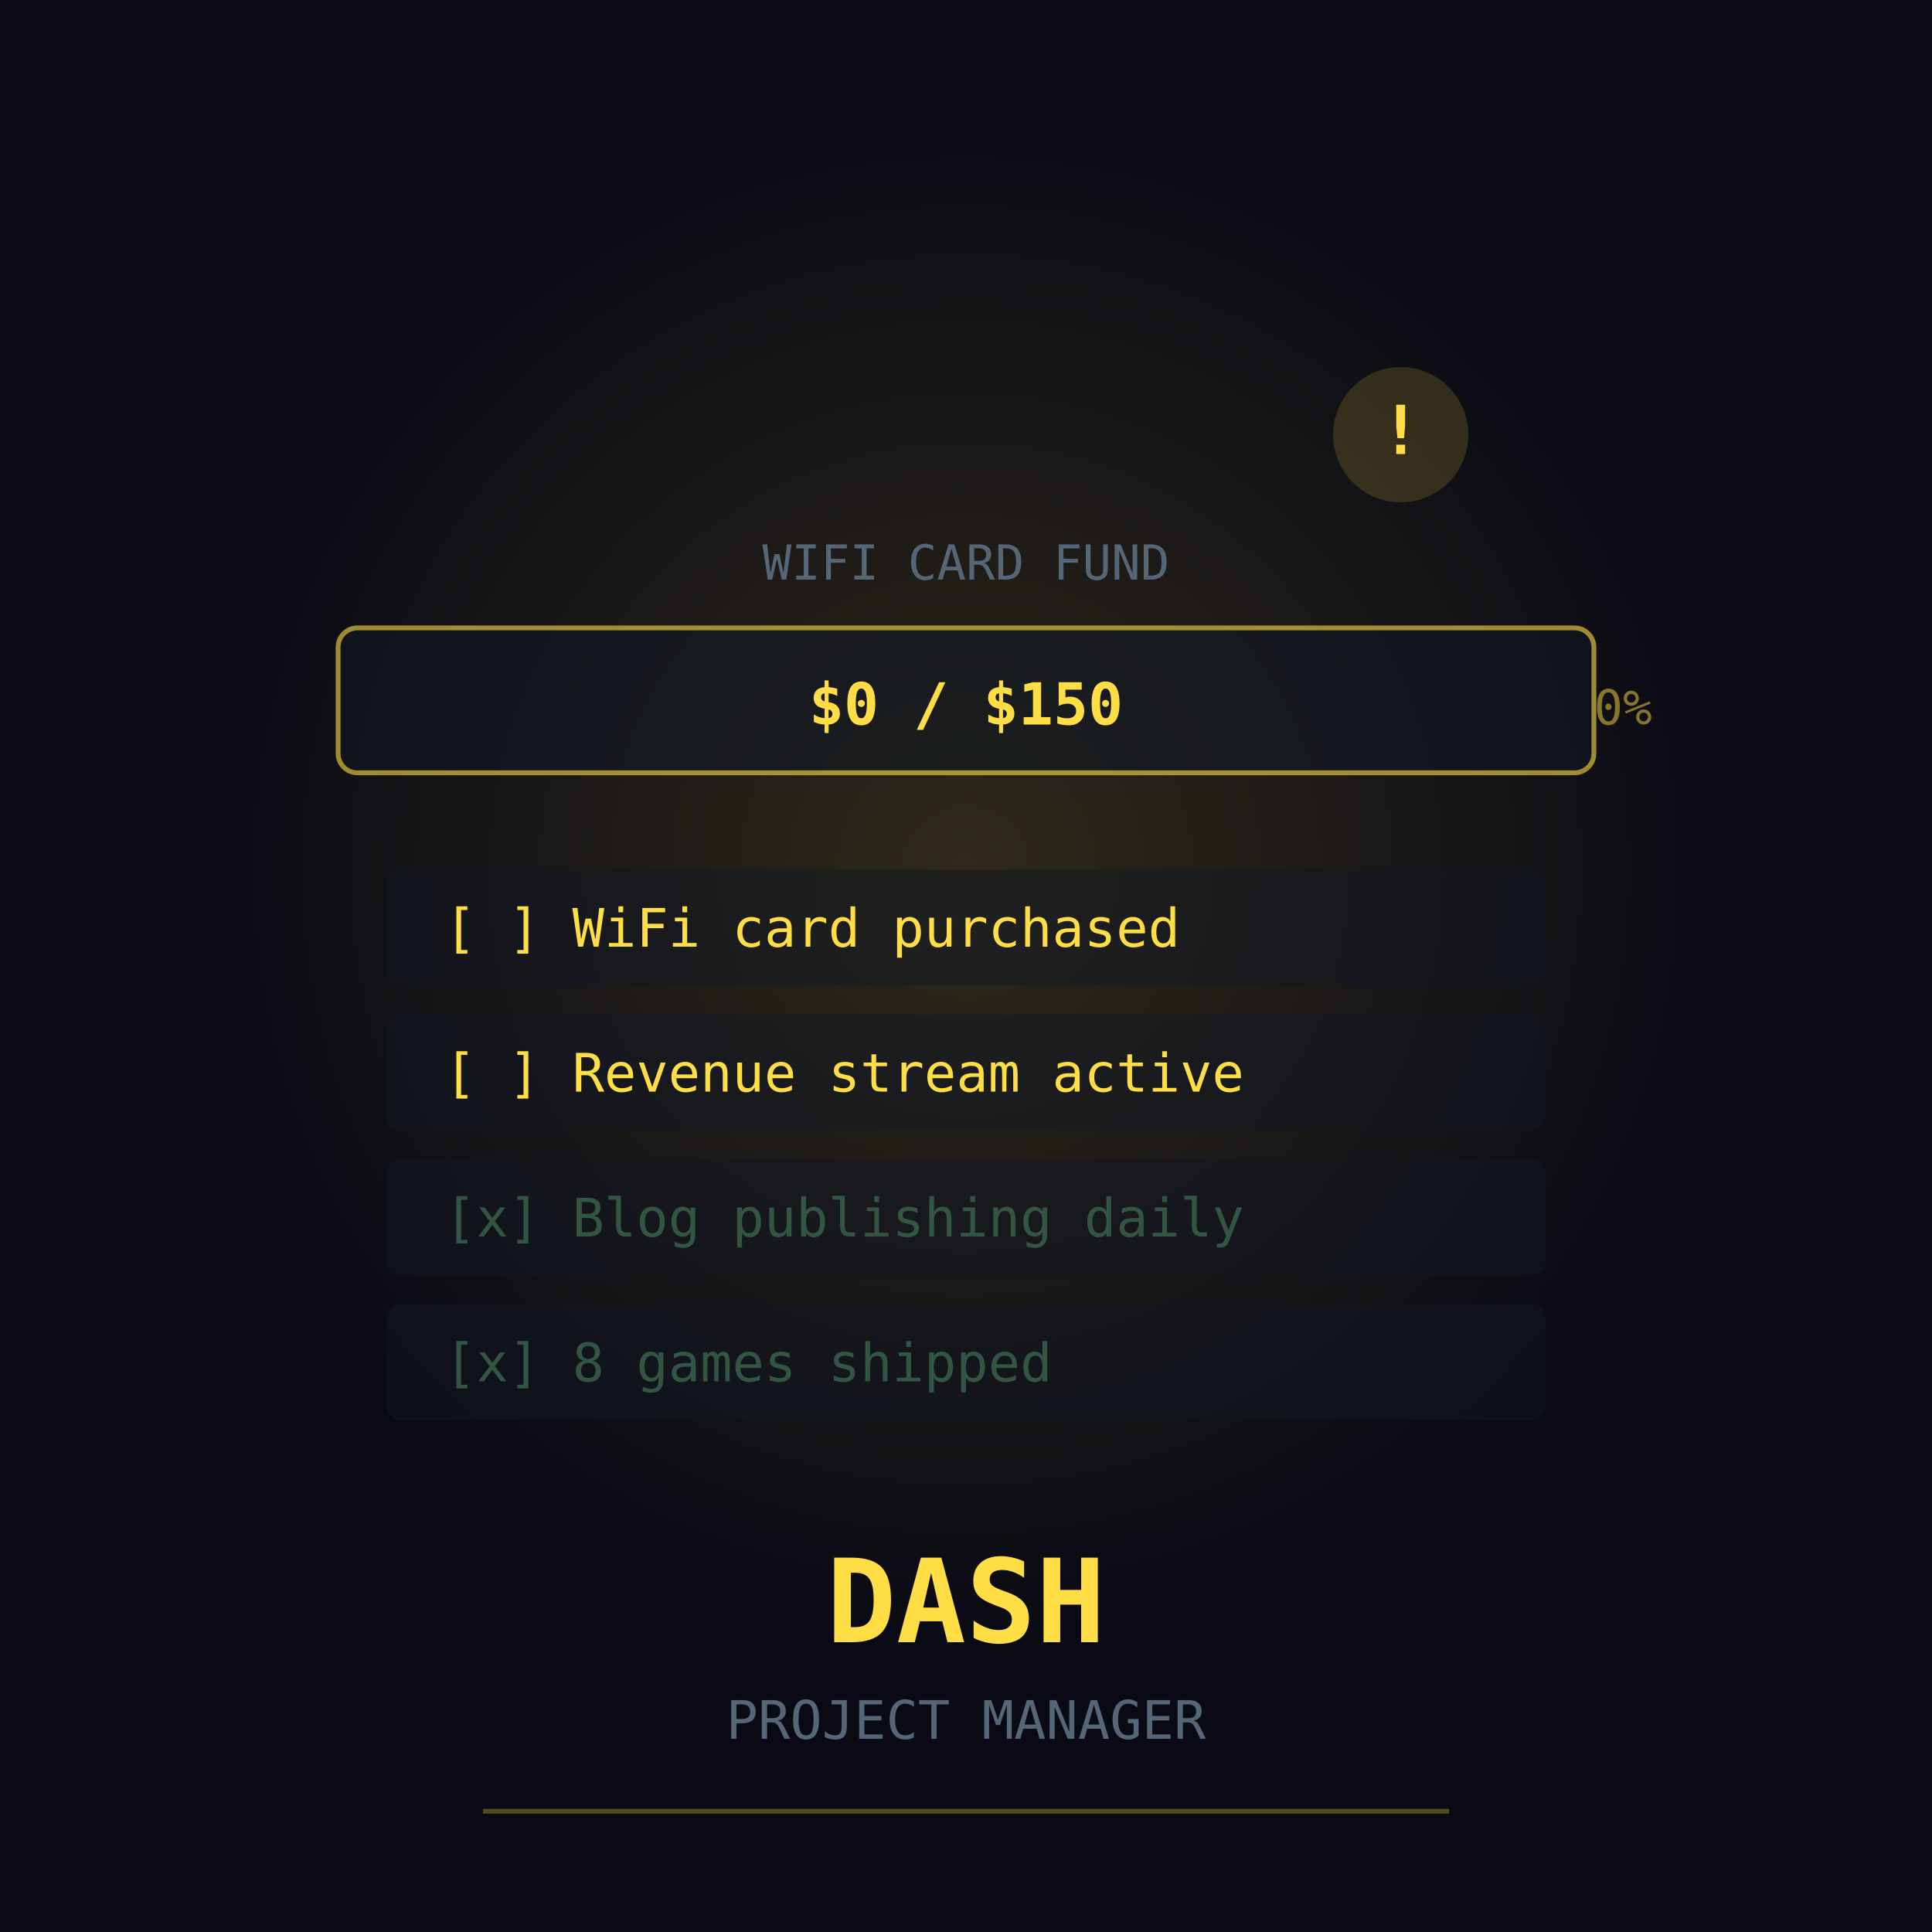
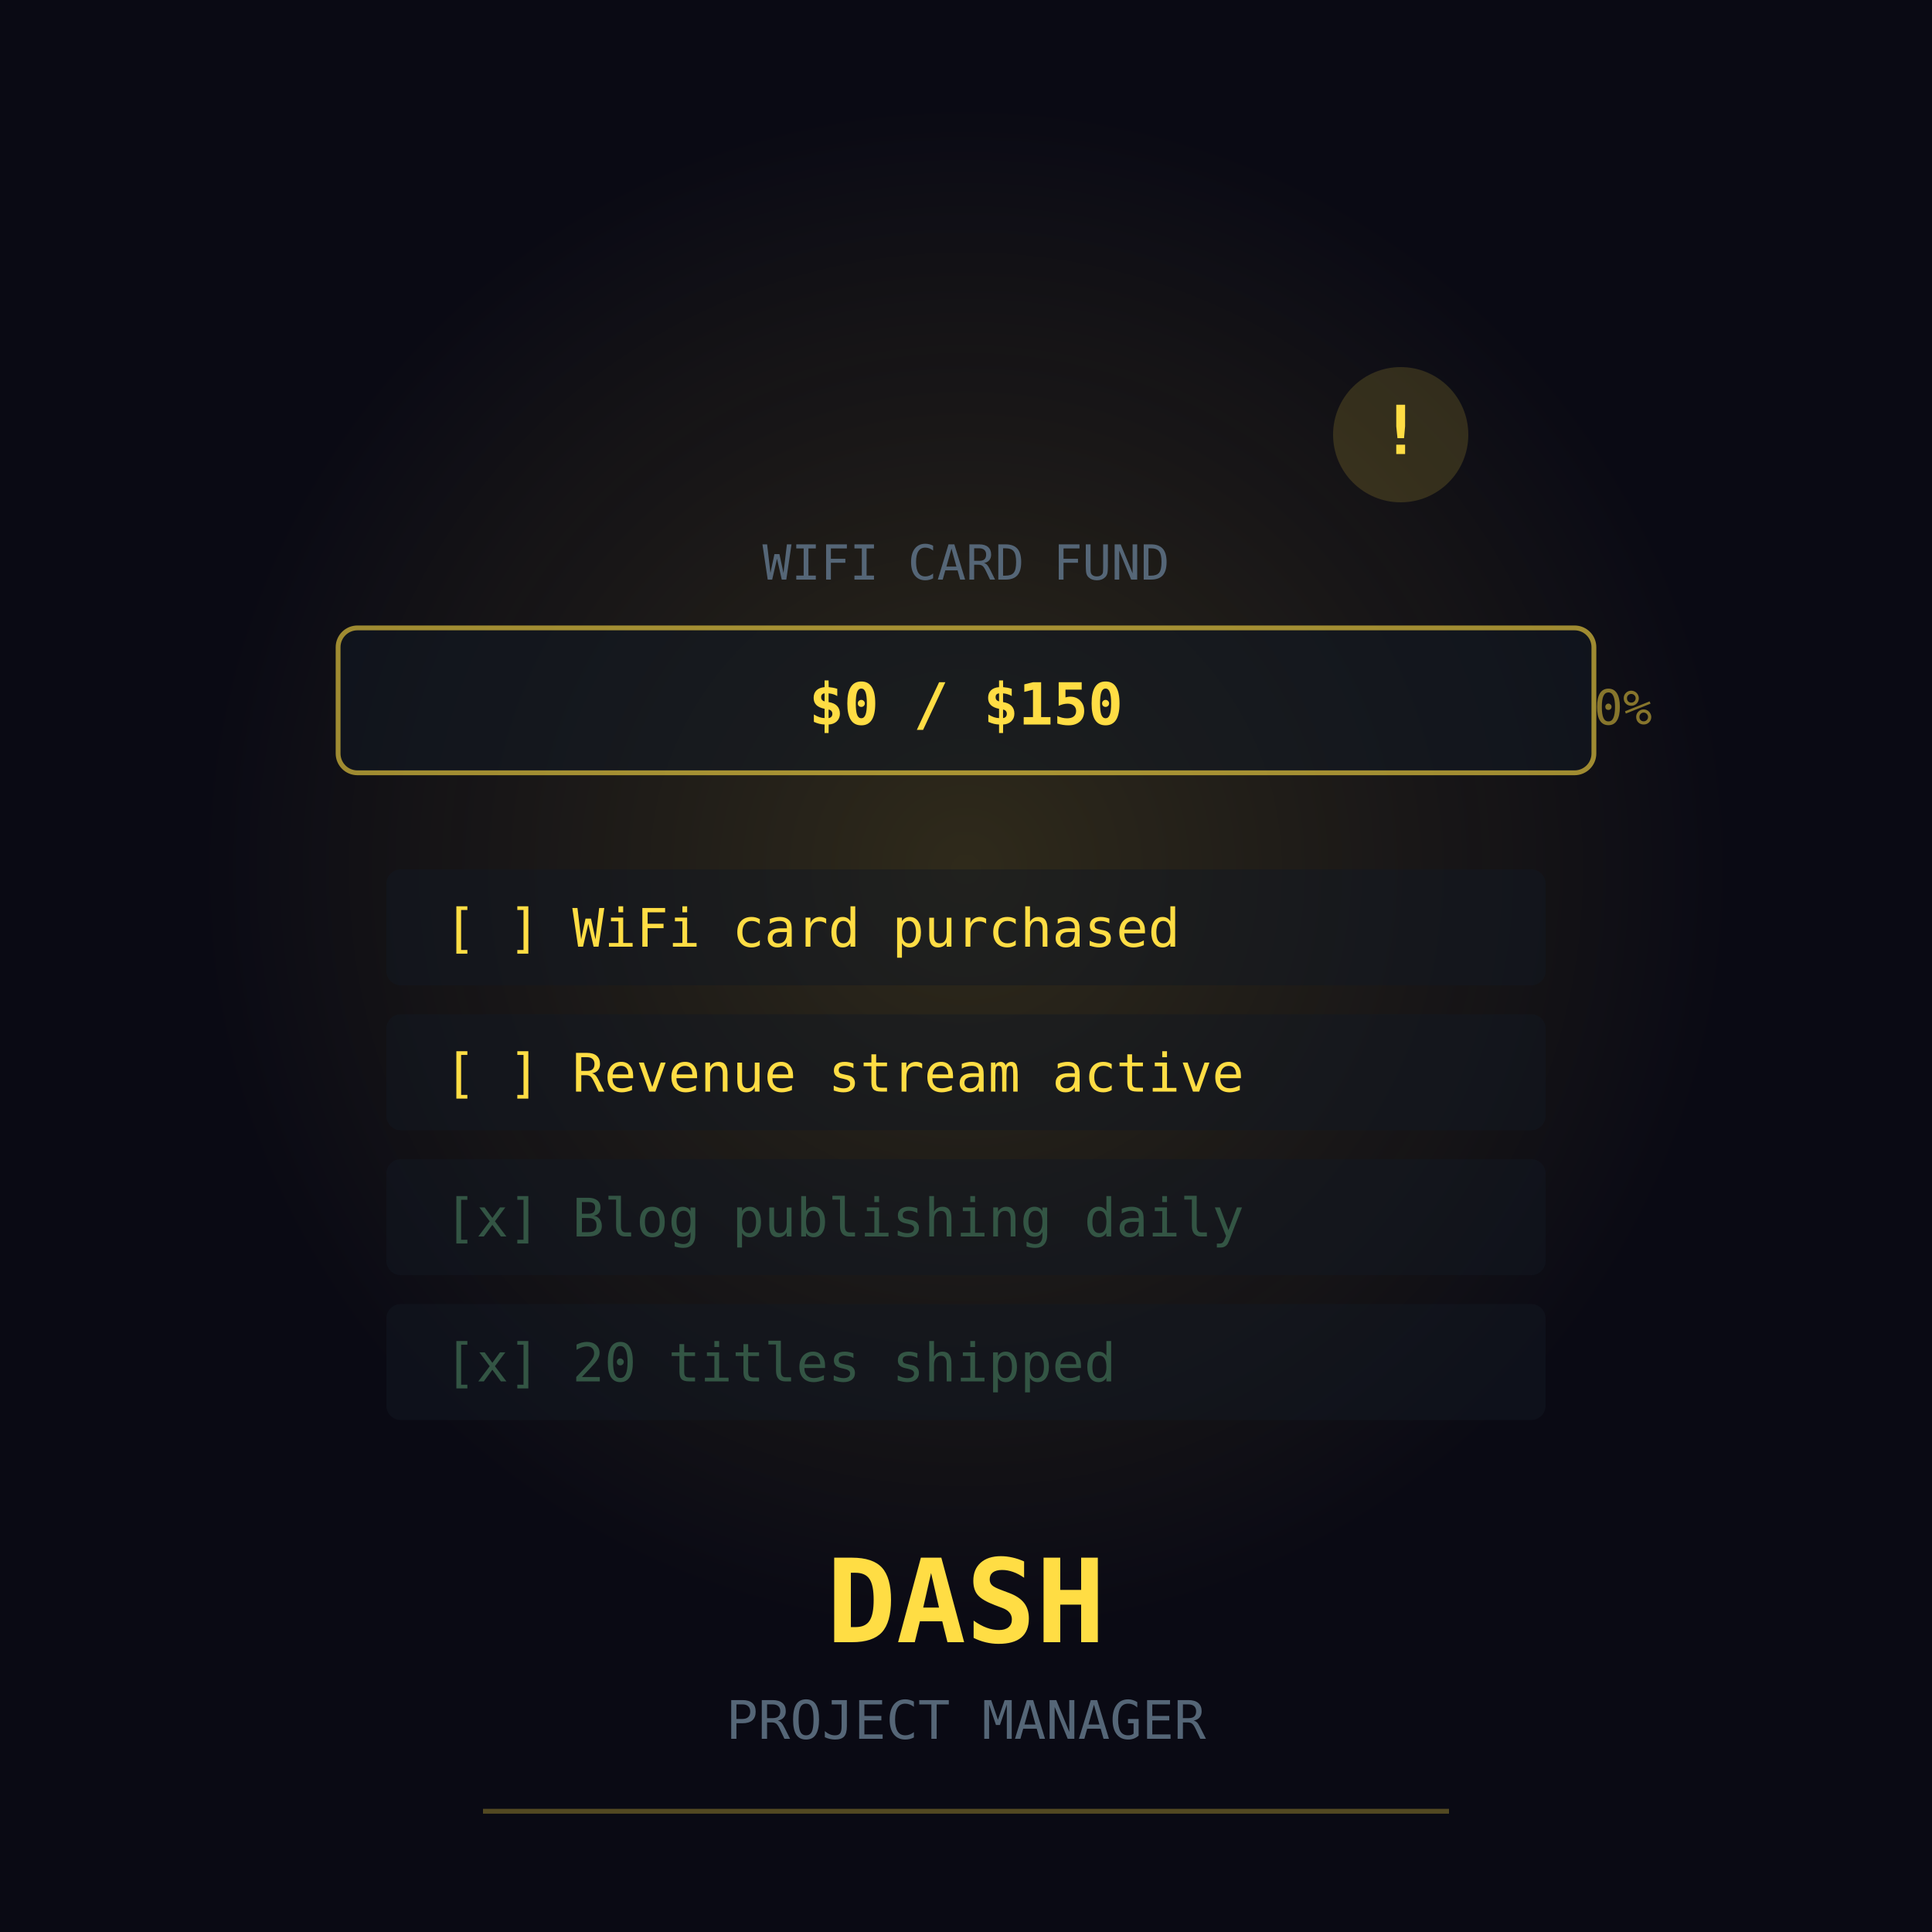
<svg xmlns="http://www.w3.org/2000/svg" viewBox="0 0 400 400" width="400" height="400">
  <defs>
    <radialGradient id="glow-gold" cx="50%" cy="50%" r="50%">
      <stop offset="0%" stop-color="#ffdd44" stop-opacity="0.15" />
      <stop offset="100%" stop-color="#ffdd44" stop-opacity="0" />
    </radialGradient>
  </defs>
  <rect width="400" height="400" fill="#0a0a14" />
  <circle cx="200" cy="180" r="160" fill="url(#glow-gold)" />
  <rect x="70" y="130" width="260" height="30" rx="4" fill="#111822" stroke="#ffdd44" stroke-width="1" opacity="0.6" />
  <rect x="72" y="132" width="0" height="26" rx="3" fill="#ffdd44" opacity="0.3" />
  <text x="200" y="150" text-anchor="middle" fill="#ffdd44" font-family="monospace" font-size="12" font-weight="bold">$0 / $150</text>
  <text x="330" y="150" fill="#ffdd44" font-family="monospace" font-size="10" opacity="0.5">0%</text>
  <text x="200" y="120" text-anchor="middle" fill="#556677" font-family="monospace" font-size="10">WIFI CARD FUND</text>
  <g transform="translate(80, 180)">
    <rect x="0" y="0" width="240" height="24" rx="3" fill="#111822" opacity="0.5" />
    <text x="12" y="16" fill="#ffdd44" font-family="monospace" font-size="11">[ ] WiFi card purchased</text>
    <rect x="0" y="30" width="240" height="24" rx="3" fill="#111822" opacity="0.5" />
    <text x="12" y="46" fill="#ffdd44" font-family="monospace" font-size="11">[ ] Revenue stream active</text>
    <rect x="0" y="60" width="240" height="24" rx="3" fill="#111822" opacity="0.5" />
    <text x="12" y="76" fill="#335544" font-family="monospace" font-size="11">[x] Blog publishing daily</text>
    <rect x="0" y="90" width="240" height="24" rx="3" fill="#111822" opacity="0.5" />
-     <text x="12" y="106" fill="#335544" font-family="monospace" font-size="11">[x] 8 games shipped</text>
+     <text x="12" y="106" fill="#335544" font-family="monospace" font-size="11">[x] 20 titles shipped</text>
  </g>
  <g transform="translate(290, 90)">
    <circle cx="0" cy="0" r="14" fill="#ffdd44" opacity="0.15">
      <animate attributeName="r" values="14;18;14" dur="2s" repeatCount="indefinite" />
      <animate attributeName="opacity" values="0.15;0.05;0.15" dur="2s" repeatCount="indefinite" />
    </circle>
    <text x="0" y="4" text-anchor="middle" fill="#ffdd44" font-family="monospace" font-size="14" font-weight="bold">!</text>
  </g>
  <text x="200" y="340" text-anchor="middle" fill="#ffdd44" font-family="monospace" font-size="24" font-weight="bold">DASH</text>
  <text x="200" y="360" text-anchor="middle" fill="#556677" font-family="monospace" font-size="11">PROJECT MANAGER</text>
  <line x1="100" y1="375" x2="300" y2="375" stroke="#ffdd44" stroke-width="1" opacity="0.3" />
</svg>
